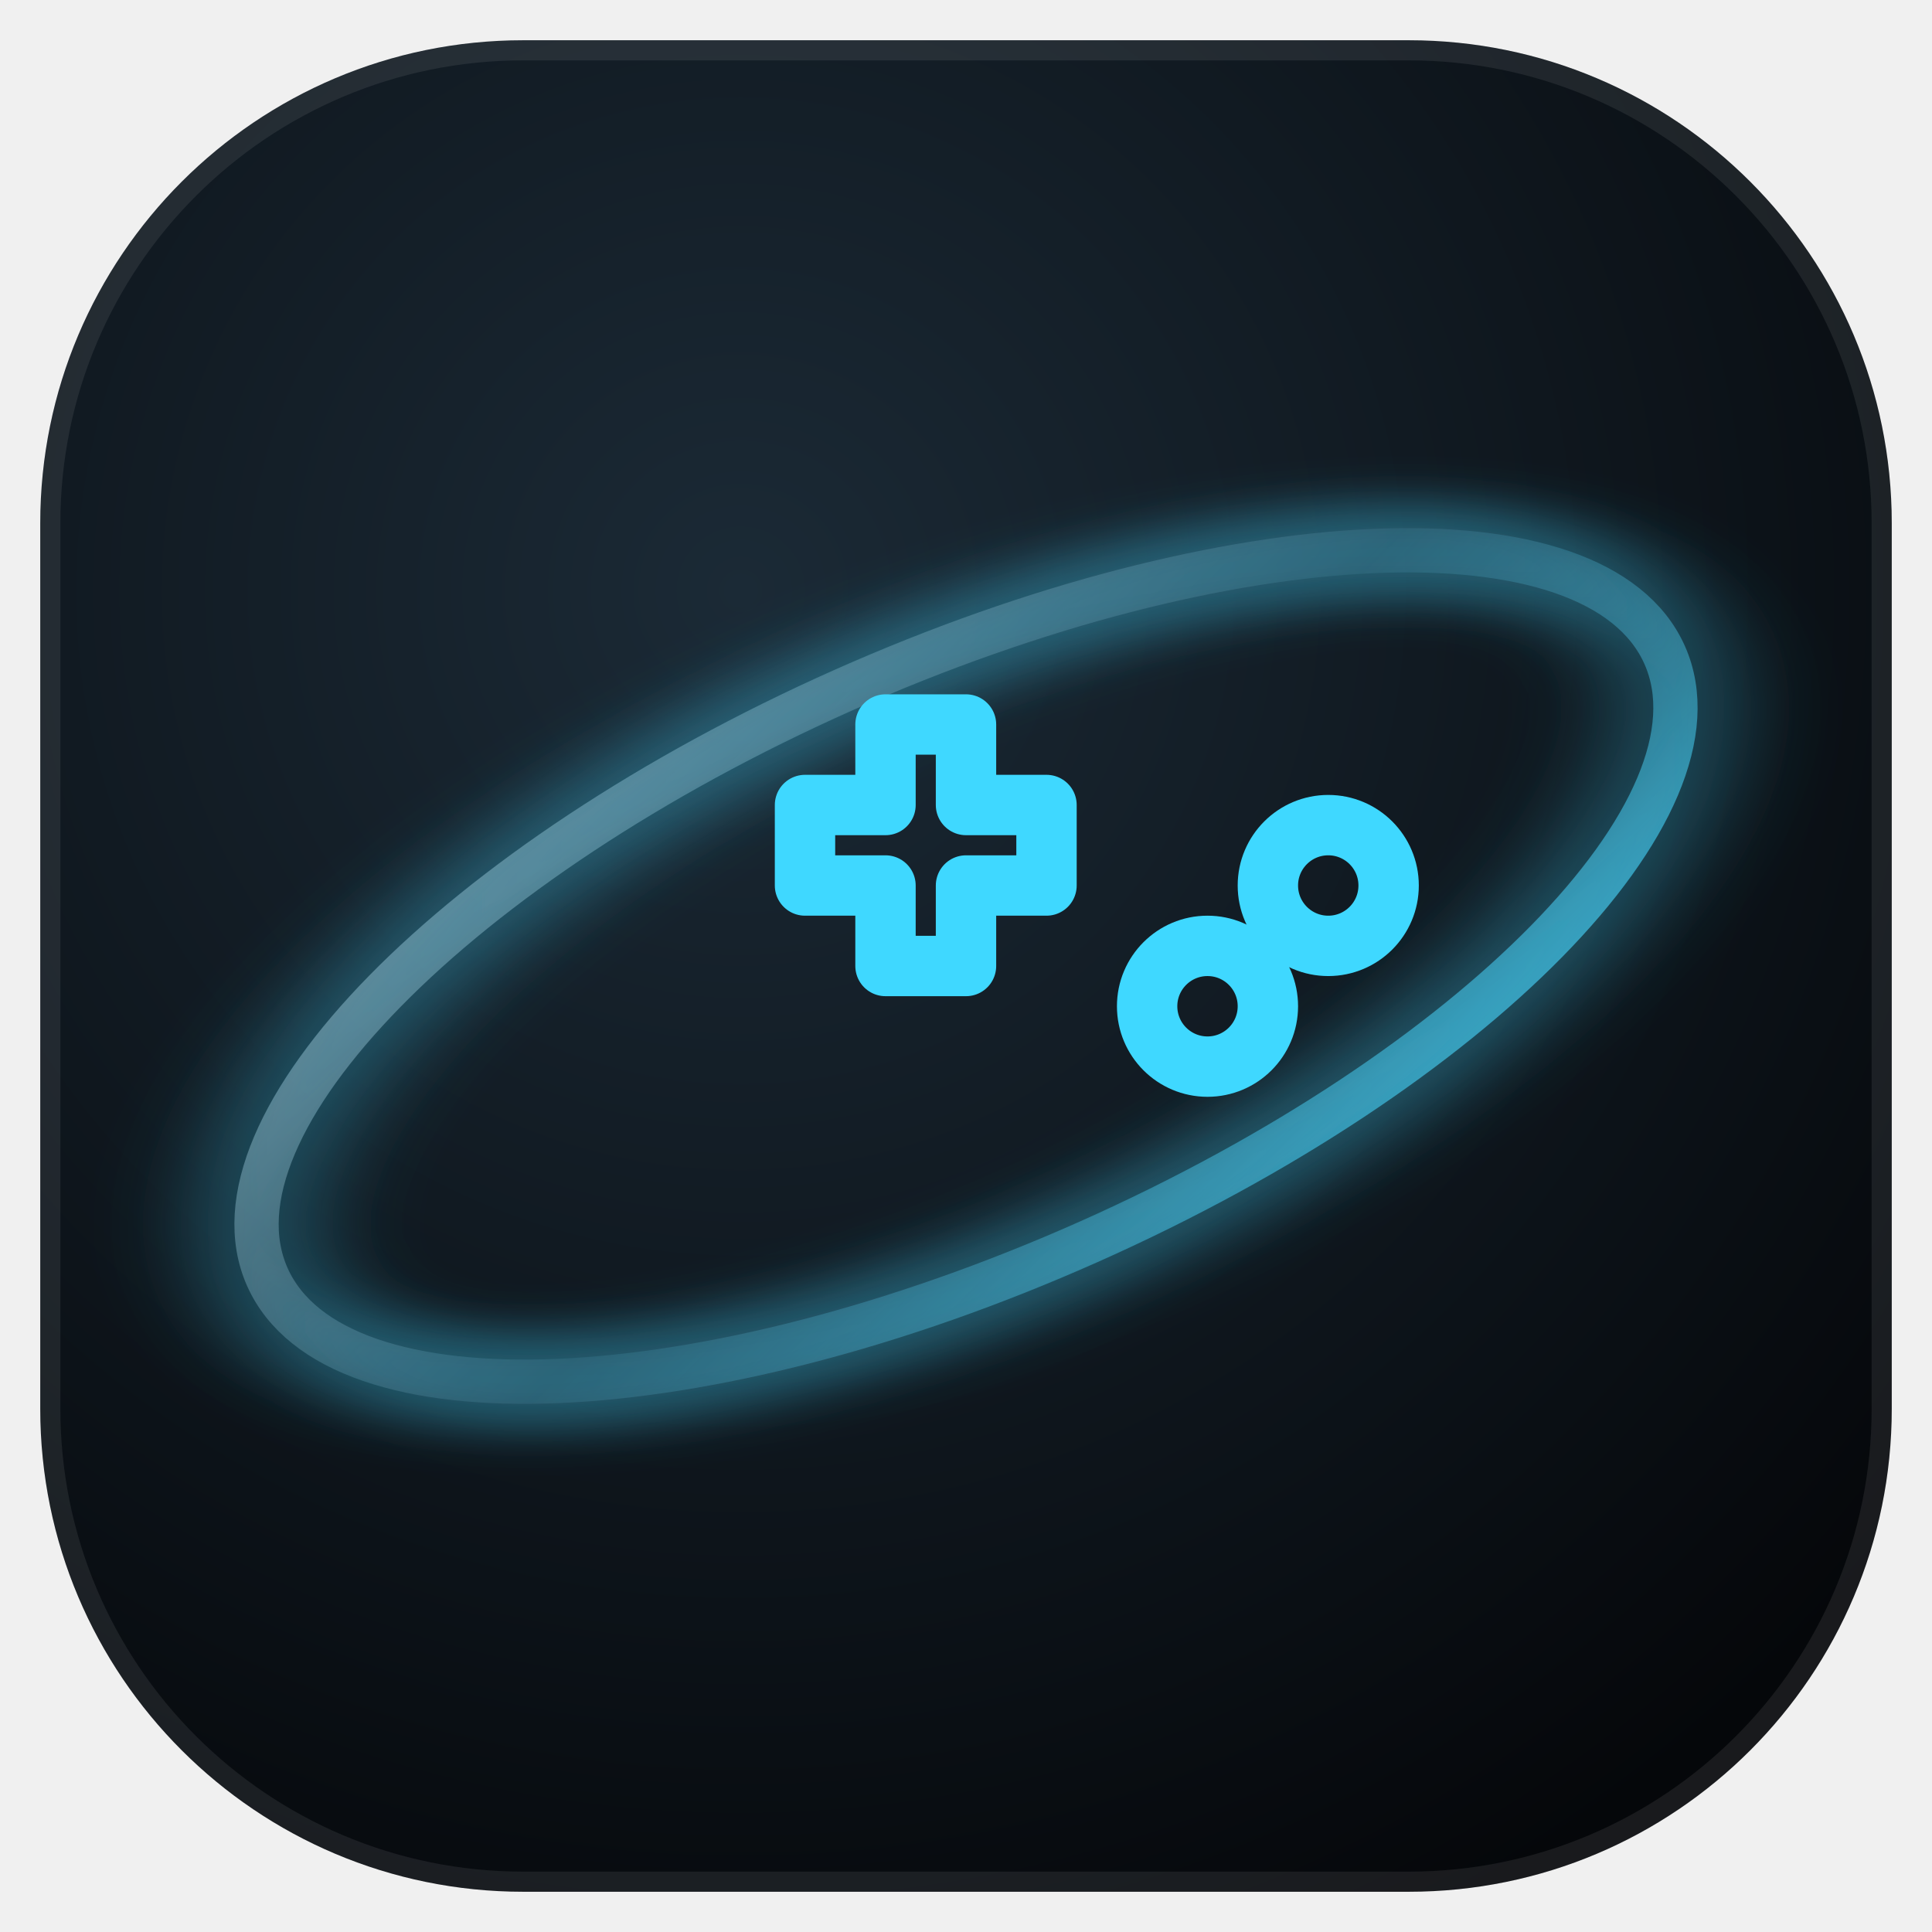
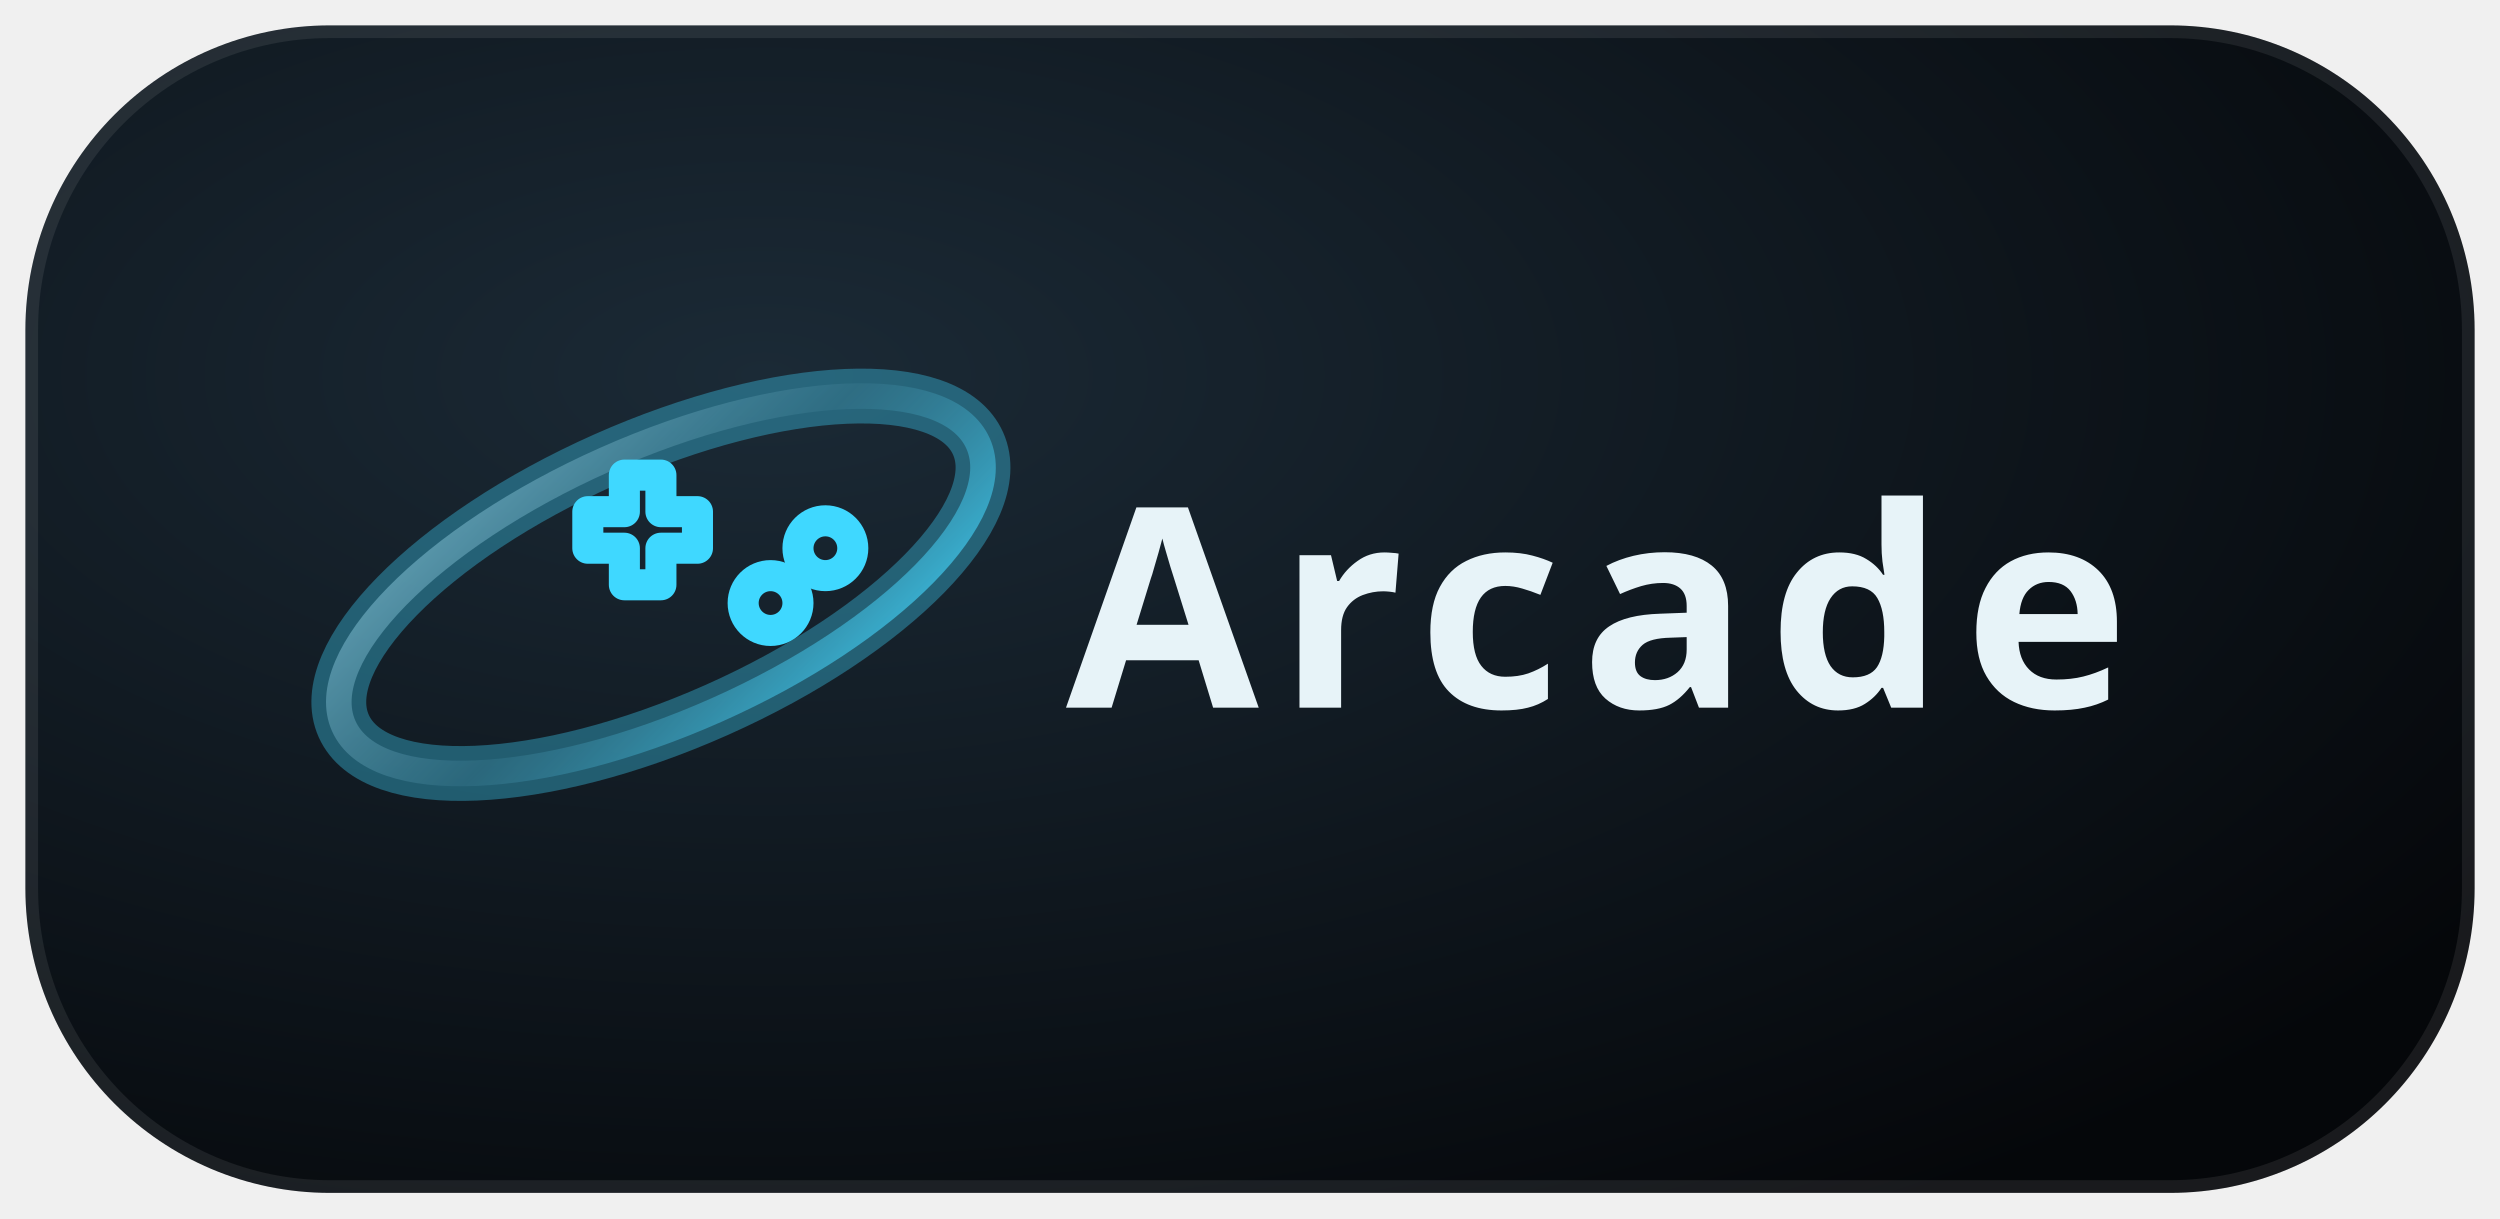
- <svg xmlns="http://www.w3.org/2000/svg" viewBox="0 0 96 96" role="img" aria-label="Arcade">
+ <svg xmlns="http://www.w3.org/2000/svg" viewBox="0 0 197 96" role="img" aria-label="Arcade">
  <defs>
-     <radialGradient id="glass" cx="38%" cy="30%" r="80%">
+     <radialGradient id="glass-arcade" cx="30%" cy="30%" r="85%">
      <stop offset="0" stop-color="#1b2a36" />
      <stop offset="1" stop-color="#05070a" />
    </radialGradient>
-     <linearGradient id="ring" x1="0" y1="0" x2="1" y2="1">
+     <linearGradient id="ring-arcade" x1="0" y1="0" x2="1" y2="1">
      <stop offset="0" stop-color="#d9e6ee" stop-opacity="0.55" />
      <stop offset="0.5" stop-color="#3a4a57" stop-opacity="0.35" />
      <stop offset="1" stop-color="#3fd8ff" stop-opacity="0.9" />
    </linearGradient>
  </defs>
-   <rect x="2" y="2" width="92" height="92" rx="24" fill="url(#glass)" />
-   <rect x="2.5" y="2.5" width="91" height="91" rx="23.5" fill="none" stroke="#ffffff" stroke-opacity="0.08" />
-   <ellipse cx="48" cy="48" rx="38" ry="15" transform="rotate(-24 48 48)" fill="none" stroke="url(#ring)" stroke-width="2.2" />
-   <ellipse cx="48" cy="48" rx="38" ry="15" transform="rotate(-24 48 48)" fill="none" stroke="#3fd8ff" stroke-opacity="0.35" stroke-width="5" stroke-linecap="round" style="filter:blur(2px)" />
-   <g fill="none" stroke="#3fd8ff" stroke-width="3" stroke-linecap="round" stroke-linejoin="round">
-     <path d="M40 40h4v-4h4v4h4v4h-4v4h-4v-4h-4z" />
-     <circle cx="60" cy="50" r="3" />
-     <circle cx="66" cy="44" r="3" />
+   <rect x="2" y="2" width="193" height="92" rx="24" fill="url(#glass-arcade)" />
+   <rect x="2.5" y="2.5" width="192" height="91" rx="23.5" fill="none" stroke="#ffffff" stroke-opacity="0.08" />
+   <g transform="translate(6 0) scale(0.72) translate(16 16)">
+     <ellipse cx="48" cy="48" rx="38" ry="15" transform="rotate(-24 48 48)" fill="none" stroke="url(#ring-arcade)" stroke-width="2.8" />
+     <ellipse cx="48" cy="48" rx="38" ry="15" transform="rotate(-24 48 48)" fill="none" stroke="#3fd8ff" stroke-opacity="0.35" stroke-width="6" stroke-linecap="round" />
+     <g fill="none" stroke="#3fd8ff" stroke-width="3.4" stroke-linecap="round" stroke-linejoin="round">
+       <path d="M40 40h4v-4h4v4h4v4h-4v4h-4v-4h-4z" />
+       <circle cx="60" cy="50" r="3" />
+       <circle cx="66" cy="44" r="3" />
+     </g>
  </g>
+   <text x="84" y="48" dominant-baseline="middle" font-family="Orbitron, 'Segoe UI', system-ui, sans-serif" font-size="22" font-weight="600" letter-spacing="1.5" fill="#e7f3f8">Arcade</text>
</svg>
